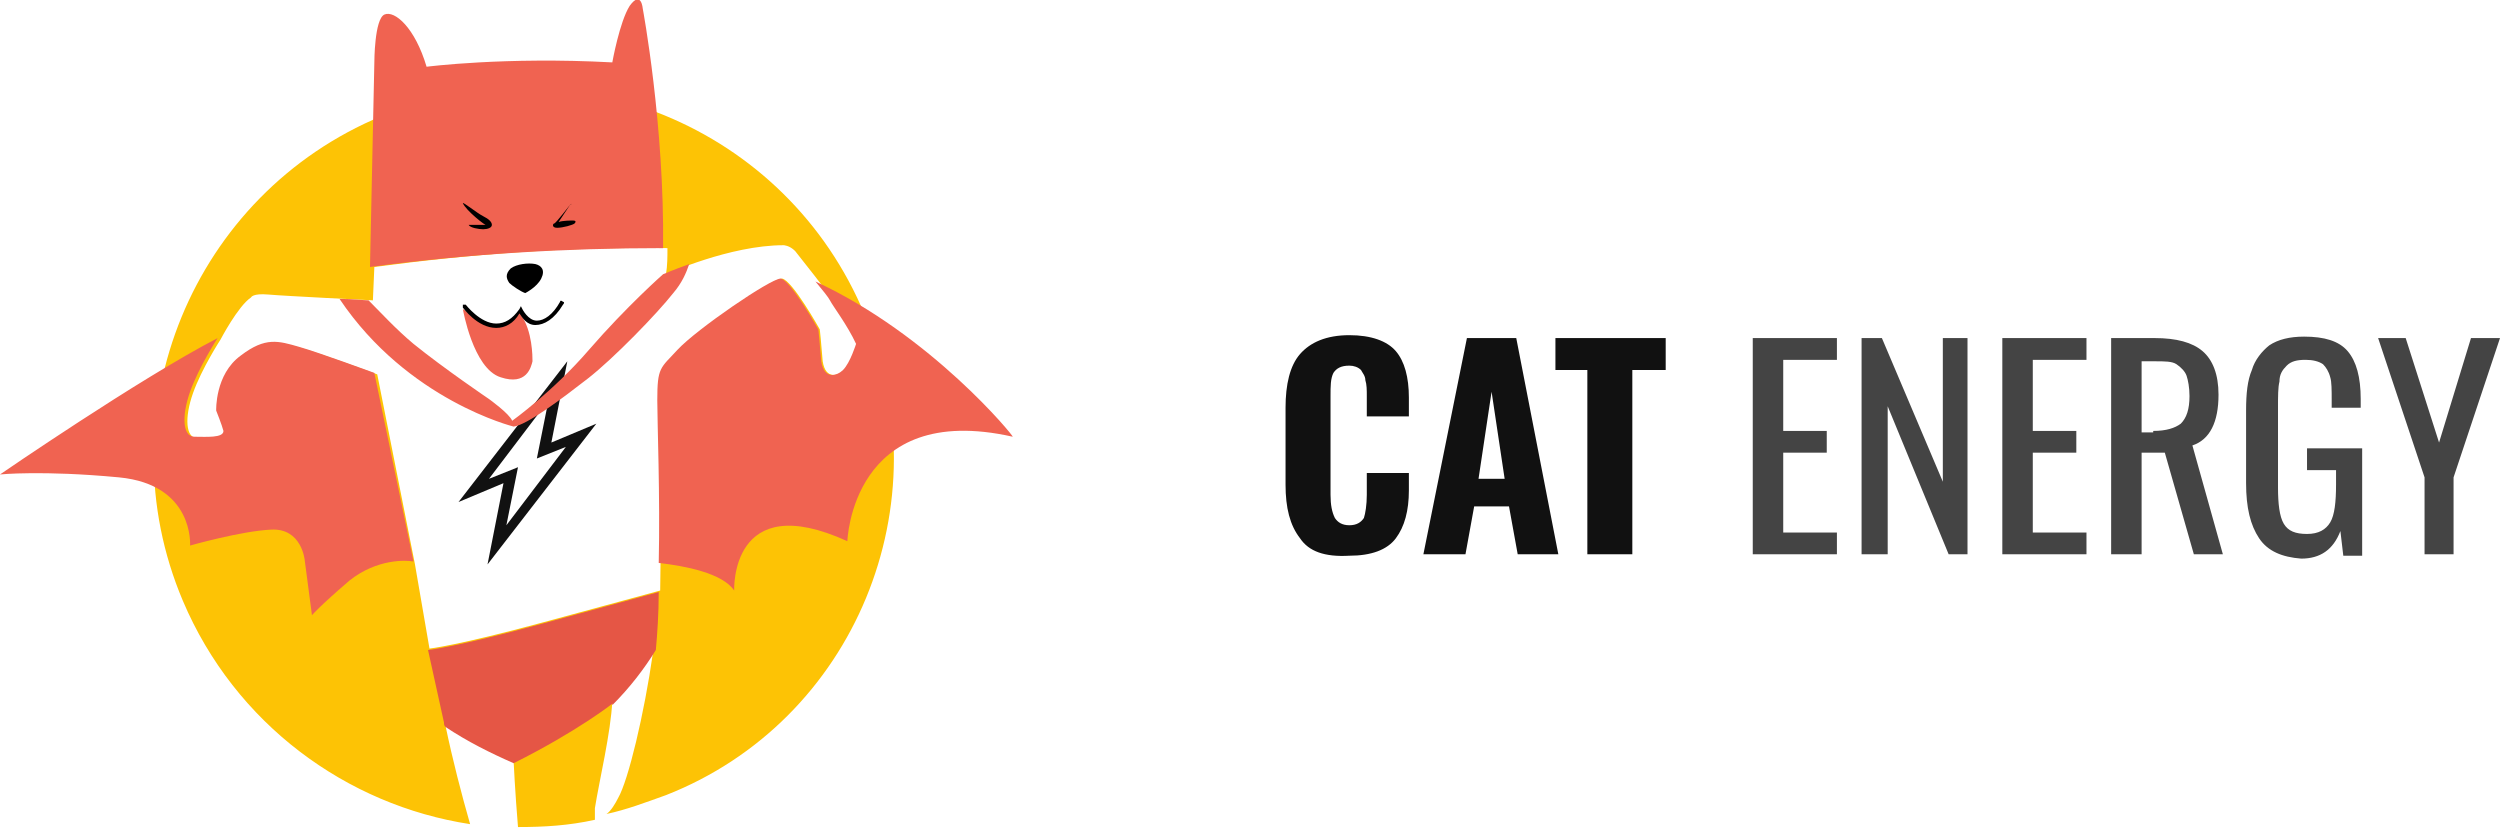
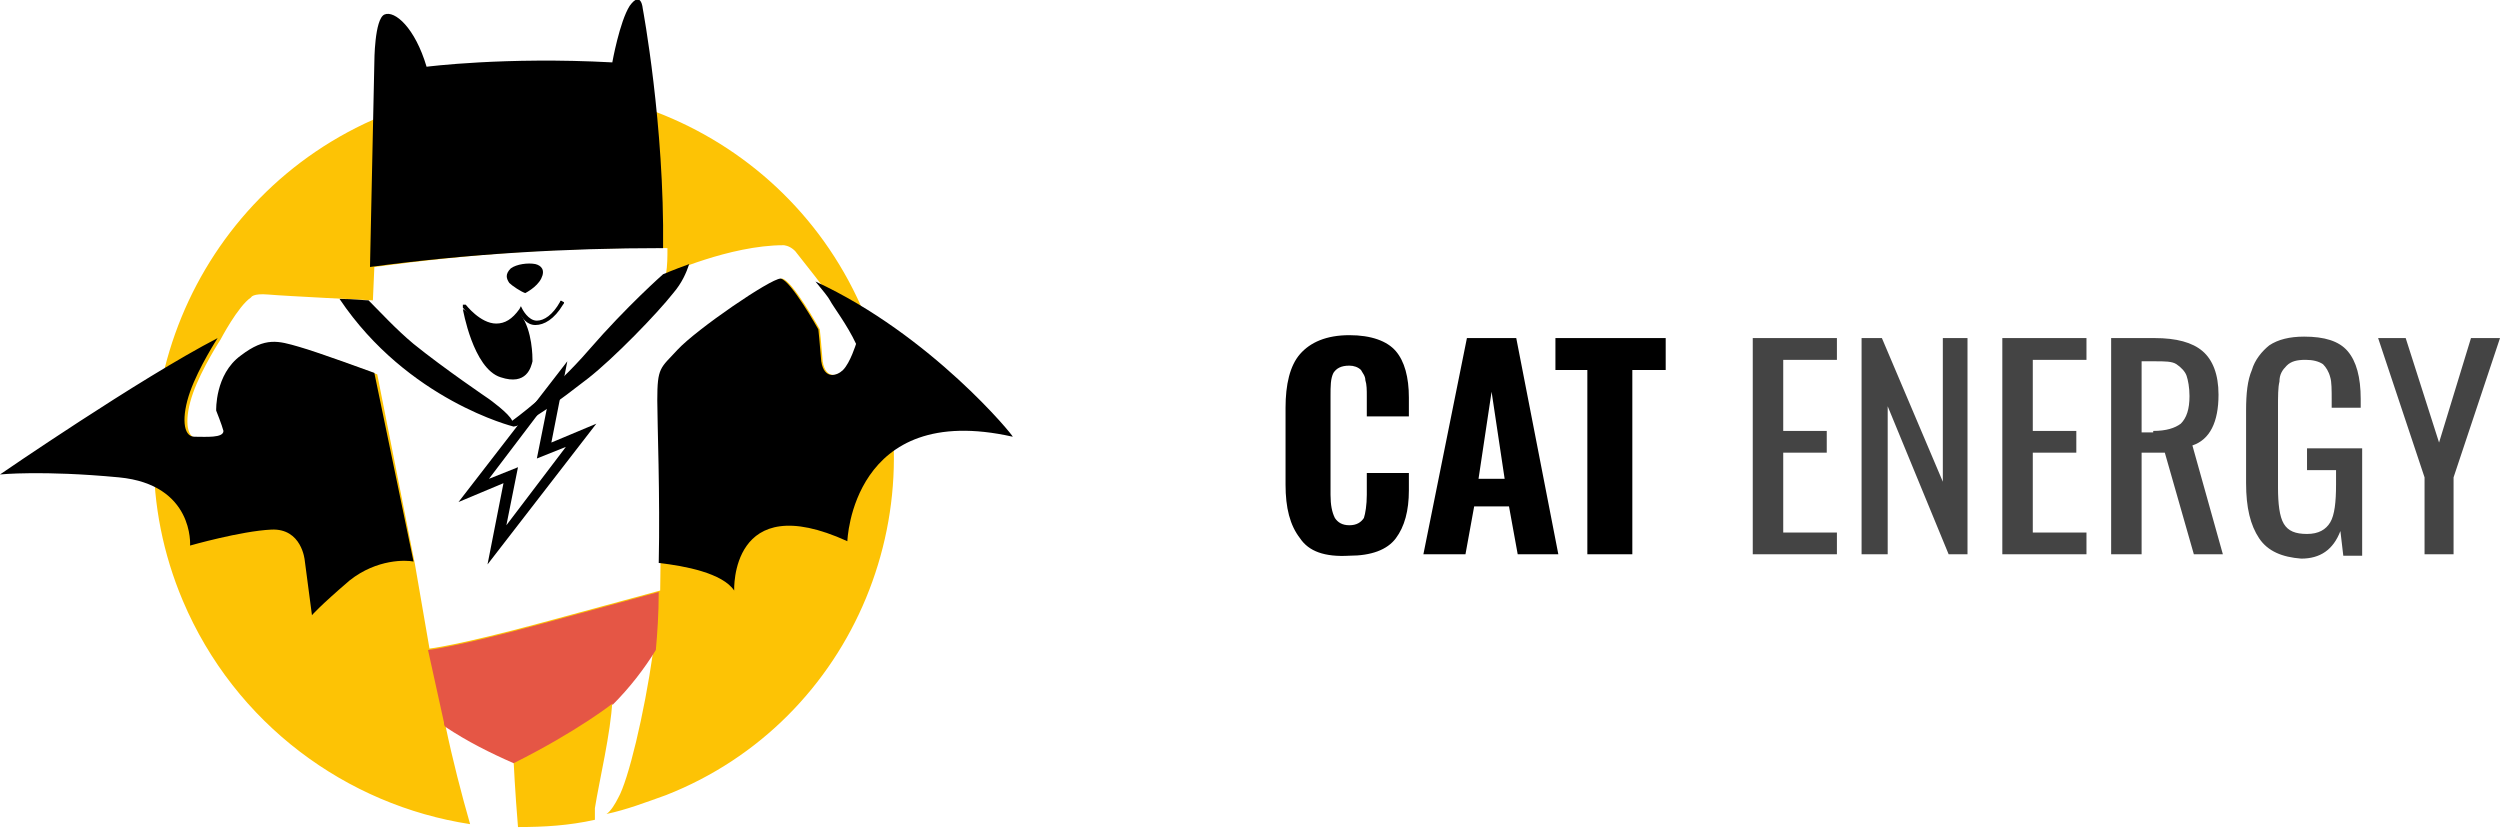
- <svg xmlns="http://www.w3.org/2000/svg" version="1.1" id="Layer_2" x="0" y="0" viewBox="0 0 172.3 57.1" xml:space="preserve">
-   <style>.st1{fill:#f06351}.st3{fill:#111}.st4{fill:#444}</style>
-   <path d="M59.6 21.7C54.2 8.7 39.3 2.6 26.3 8S7.1 28.4 12.6 41.4c3.6 8.5 11.3 14.1 19.8 15.4-.6-2.1-1.2-4.4-1.7-6.8 1.5 1 3.1 1.8 4.7 2.5 0 0 .1 2.1.3 4.5 1.8 0 3.5-.1 5.3-.5v-.8c.3-1.9 1.1-5.2 1.2-7.4 1.1-1.1 2.1-2.3 2.9-3.7 0 .1 0 .3-.1.4-.6 4.2-1.7 8.8-2.4 10-.2.4-.5.9-.8 1.1 1.4-.3 2.7-.8 4.1-1.3 13-5.1 19.2-20.1 13.7-33.1zm-1.4 3.8c-.4.4-1.3.7-1.5-.6-.1-1.3-.2-2.2-.2-2.2s-1.9-3.4-2.6-3.5c-.7 0-5.8 3.5-7.1 4.9-1.2 1.3-1.4 1.2-1.4 3.5 0 1.7.2 8.1.1 13.1 0 0-2.2.6-8.1 2.2-5.9 1.6-7.8 1.8-7.8 1.8l-1-5.8L26 25.8s-3.8-1.4-5.2-1.8c-1.4-.4-2.3-.7-4 .6-1.8 1.3-1.7 3.8-1.7 3.8s.4 1 .5 1.4c0 .5-1.2.4-2 .4s-.9-1.4-.3-3.1c.6-1.7 1.9-3.7 1.9-3.7s1.2-2.3 2.1-2.9c0 0 .1-.3 1.2-.2 1.1.1 7.2.4 7.2.4l.1-2.3c6.7-.9 13.4-1.4 20.2-1.3 0 .6 0 1.2-.1 1.8 0 0 4.4-2 8.1-2 0 0 .4 0 .8.4.3.4 2.4 3 2.6 3.4.2.4 1.2 1.7 1.8 3-.2 0-.6 1.4-1 1.8z" fill="#fdc305" />
-   <path class="st1" d="M56.2 19.4c.5.6.9 1.1 1 1.3.2.4 1.2 1.7 1.8 3 0 0-.4 1.3-.9 1.8-.4.4-1.3.7-1.5-.6-.1-1.3-.2-2.2-.2-2.2s-1.9-3.4-2.6-3.5c-.7 0-5.8 3.5-7.1 4.9-1.2 1.3-1.4 1.2-1.4 3.5 0 1.5.2 6.6.1 11.2 1.8.2 4.4.7 5.2 1.9 0 0-.3-7.1 7.8-3.4 0 0 .3-9.7 11.4-7.2.1 0-5.6-7-13.6-10.7zM45.7 17.1C45.8 8.6 44.3.6 44.3.6s-.1-1.3-.9-.2c-.7 1.1-1.2 3.9-1.2 3.9-7.4-.4-12.8.3-12.8.3-.8-2.7-2.2-3.9-2.9-3.6-.7.3-.7 3.3-.7 3.3l-.3 14.1c6.7-.9 13.5-1.3 20.2-1.3z" />
-   <path d="M45.2 44.8c.1-1.1.2-2.5.2-4 0 0-2.2.6-8.1 2.2-5.9 1.6-7.8 1.8-7.8 1.8l1.1 5c0 .1 0 .2.1.3 1.5 1 3.1 1.8 4.7 2.5 4.4-2.2 6.8-4.1 6.8-4.1v.1c1.2-1.2 2.2-2.5 3-3.8z" fill="#e55645" />
-   <path d="M31.9 14c0-.1 1 .7 1.4.9s.6.4.6.6-.3.3-.6.3-.9-.1-1-.3h1.2c0 .1-1.4-1-1.6-1.5zM39.3 14.1s-1 1.3-1.1 1.3-.2.3.2.3 1.1-.2 1.2-.3.1-.2-.1-.2-.7 0-1 .1l.8-1.2c.1 0 .1-.1 0 0zM36.2 20.2s.8-.4 1.1-1 0-.9-.4-1c-.5-.1-1.3 0-1.7.3-.4.4-.3.7-.1 1 .2.2.8.6 1.1.7z" />
-   <path class="st1" d="M35.8 21.4s-.2.4-.5.6c-.2.2-.6.4-1 .4-.6 0-1.1-.2-1.5-.4-.2-.1-.4-.3-.5-.4-.2-.2-.4-.3-.4-.3s.7 4.1 2.6 4.7c1.8.6 2.1-.7 2.2-1.1 0-.3 0-2.1-.8-3.2 0-.3 0-.1-.1-.3z" />
+ <svg xmlns="http://www.w3.org/2000/svg" id="Layer_2" x="0" y="0" version="1.1" viewBox="0 0 172.3 57.1" xml:space="preserve">
+   <defs />
+   <path fill="#fdc305" d="M59.6 21.7C54.2 8.7 39.3 2.6 26.3 8S7.1 28.4 12.6 41.4c3.6 8.5 11.3 14.1 19.8 15.4-.6-2.1-1.2-4.4-1.7-6.8 1.5 1 3.1 1.8 4.7 2.5 0 0 .1 2.1.3 4.5 1.8 0 3.5-.1 5.3-.5v-.8c.3-1.9 1.1-5.2 1.2-7.4 1.1-1.1 2.1-2.3 2.9-3.7 0 .1 0 .3-.1.4-.6 4.2-1.7 8.8-2.4 10-.2.4-.5.9-.8 1.1 1.4-.3 2.7-.8 4.1-1.3 13-5.1 19.2-20.1 13.7-33.1zm-1.4 3.8c-.4.4-1.3.7-1.5-.6-.1-1.3-.2-2.2-.2-2.2s-1.9-3.4-2.6-3.5c-.7 0-5.8 3.5-7.1 4.9-1.2 1.3-1.4 1.2-1.4 3.5 0 1.7.2 8.1.1 13.1 0 0-2.2.6-8.1 2.2-5.9 1.6-7.8 1.8-7.8 1.8l-1-5.8L26 25.8s-3.8-1.4-5.2-1.8c-1.4-.4-2.3-.7-4 .6-1.8 1.3-1.7 3.8-1.7 3.8s.4 1 .5 1.4c0 .5-1.2.4-2 .4s-.9-1.4-.3-3.1c.6-1.7 1.9-3.7 1.9-3.7s1.2-2.3 2.1-2.9c0 0 .1-.3 1.2-.2 1.1.1 7.2.4 7.2.4l.1-2.3c6.7-.9 13.4-1.4 20.2-1.3 0 .6 0 1.2-.1 1.8 0 0 4.4-2 8.1-2 0 0 .4 0 .8.4.3.4 2.4 3 2.6 3.4.2.4 1.2 1.7 1.8 3-.2 0-.6 1.4-1 1.8z" />
+   <path d="M56.2 19.4c.5.6.9 1.1 1 1.3.2.4 1.2 1.7 1.8 3 0 0-.4 1.3-.9 1.8-.4.4-1.3.7-1.5-.6-.1-1.3-.2-2.2-.2-2.2s-1.9-3.4-2.6-3.5c-.7 0-5.8 3.5-7.1 4.9-1.2 1.3-1.4 1.2-1.4 3.5 0 1.5.2 6.6.1 11.2 1.8.2 4.4.7 5.2 1.9 0 0-.3-7.1 7.8-3.4 0 0 .3-9.7 11.4-7.2.1 0-5.6-7-13.6-10.7zm-10.5-2.3C45.8 8.6 44.3.6 44.3.6s-.1-1.3-.9-.2c-.7 1.1-1.2 3.9-1.2 3.9-7.4-.4-12.8.3-12.8.3-.8-2.7-2.2-3.9-2.9-3.6-.7.3-.7 3.3-.7 3.3l-.3 14.1c6.7-.9 13.5-1.3 20.2-1.3z" class="st1" />
+   <path fill="#e55645" d="M45.2 44.8c.1-1.1.2-2.5.2-4 0 0-2.2.6-8.1 2.2-5.9 1.6-7.8 1.8-7.8 1.8l1.1 5c0 .1 0 .2.1.3 1.5 1 3.1 1.8 4.7 2.5 4.4-2.2 6.8-4.1 6.8-4.1v.1c1.2-1.2 2.2-2.5 3-3.8z" />
+   <path d="M31.9 14c0-.1 1 .7 1.4.9s.6.4.6.6-.3.3-.6.3-.9-.1-1-.3h1.2c0 .1-1.4-1-1.6-1.5zm7.4.1s-1 1.3-1.1 1.3-.2.3.2.3 1.1-.2 1.2-.3.1-.2-.1-.2-.7 0-1 .1l.8-1.2c.1 0 .1-.1 0 0zm-3.1 6.1s.8-.4 1.1-1 0-.9-.4-1c-.5-.1-1.3 0-1.7.3-.4.4-.3.7-.1 1 .2.2.8.6 1.1.7z" />
+   <path d="M35.8 21.4s-.2.4-.5.6c-.2.2-.6.4-1 .4-.6 0-1.1-.2-1.5-.4-.2-.1-.4-.3-.5-.4-.2-.2-.4-.3-.4-.3s.7 4.1 2.6 4.7c1.8.6 2.1-.7 2.2-1.1 0-.3 0-2.1-.8-3.2 0-.3 0-.1-.1-.3z" class="st1" />
  <path d="M34.2 22.6c-.1 0-.1 0 0 0-1.3 0-2.3-1.4-2.3-1.4V21h.2s1 1.3 2.1 1.3c.6 0 1.1-.3 1.6-1l.1-.2.1.2s.4.8 1 .8c.5 0 1.1-.4 1.6-1.3 0-.1.1-.1.2 0 .1 0 .1.1 0 .2-.6 1-1.3 1.4-1.9 1.4-.6 0-.9-.5-1.1-.8-.4.7-1 1-1.6 1z" />
-   <path class="st3" d="M41.1 29.2L38 30.5l1.1-5.6-7.5 9.7 3.1-1.3-1.1 5.6 7.5-9.7zM33.7 33l4.1-5.4-.8 4 2-.8-4.1 5.4.8-4-2 .8z" />
-   <path class="st1" d="M45.7 18.9s-2.5 2.2-5.1 5.2C38.1 27 35.3 29 35.3 29c-.2-.5-1.6-1.5-1.6-1.5s-3.1-2.1-5.2-3.8c-1.2-1-2.3-2.2-3.1-3-.3 0-1.1-.1-2-.1 4.7 7 12 8.8 12 8.8.9-.1 3.3-1.9 5.1-3.3s4.8-4.5 5.9-5.9c.6-.7.9-1.4 1.1-2-1.1.4-1.8.7-1.8.7zM25.8 25.7s-3.8-1.4-5.2-1.8c-1.4-.4-2.3-.7-4 .6-1.8 1.3-1.7 3.8-1.7 3.8s.4 1 .5 1.4c0 .5-1.2.4-2 .4s-.9-1.4-.3-3.1c.6-1.7 1.9-3.7 1.9-3.7-5.4 2.8-15 9.4-15 9.4s2.9-.3 8.2.2c5.2.5 4.9 4.7 4.9 4.7s3.5-1 5.6-1.1c2.1-.1 2.3 2.1 2.3 2.1l.5 3.8s.5-.6 2.6-2.4c1.9-1.5 3.9-1.4 4.4-1.3l-2.7-13z" />
-   <path class="st3" d="M89.6 37.1c-.7-.9-1-2.1-1-3.7v-5.3c0-1.6.3-2.9 1-3.7.7-.8 1.8-1.3 3.4-1.3 1.5 0 2.6.4 3.2 1.1.6.7.9 1.8.9 3.2v1.3h-2.9v-1.4c0-.4 0-.8-.1-1.1 0-.3-.2-.5-.3-.7-.2-.2-.5-.3-.8-.3-.6 0-.9.2-1.1.5-.2.4-.2.9-.2 1.6v6.8c0 .7.1 1.2.3 1.6.2.3.5.5 1 .5s.8-.2 1-.5c.1-.3.2-.9.2-1.6v-1.5h2.9v1.2c0 1.4-.3 2.5-.9 3.3-.6.8-1.7 1.2-3.2 1.2-1.7.1-2.8-.3-3.4-1.2zM101.1 23.3h3.4l2.9 14.9h-2.8l-.6-3.3h-2.4l-.6 3.3h-2.9l3-14.9zm2.6 9.7l-.9-6-.9 6h1.8zM109.5 25.5h-2.3v-2.2h7.6v2.2h-2.3v12.7h-3.1V25.5z" />
-   <path class="st4" d="M120.8 23.3h5.8v1.5h-3.7v4.9h3v1.5h-3v5.5h3.7v1.5h-5.8V23.3zM128.3 23.3h1.4l4.2 9.9v-9.9h1.7v14.9h-1.3L130.1 28v10.2h-1.8V23.3zM138 23.3h5.8v1.5h-3.7v4.9h3v1.5h-3v5.5h3.7v1.5H138V23.3zM145.5 23.3h3c1.5 0 2.6.3 3.3.9.7.6 1.1 1.6 1.1 3 0 1.9-.6 3.1-1.8 3.5l2.1 7.5h-2l-2-7h-1.6v7h-2.1V23.3zm2.9 6.4c.9 0 1.5-.2 1.9-.5.4-.4.6-1 .6-1.9 0-.6-.1-1.1-.2-1.4-.1-.3-.4-.6-.7-.8-.3-.2-.8-.2-1.5-.2h-.9v4.9h.8zM155.7 37.1c-.6-.9-.9-2.1-.9-3.8v-5c0-1.2.1-2.1.4-2.8.2-.7.7-1.3 1.2-1.7.6-.4 1.4-.6 2.4-.6 1.4 0 2.4.3 3 1 .6.7.9 1.8.9 3.3v.6h-2v-.5c0-.7 0-1.3-.1-1.6-.1-.4-.3-.7-.5-.9-.3-.2-.7-.3-1.2-.3-.6 0-1 .1-1.3.4-.3.3-.5.6-.5 1.1-.1.4-.1 1-.1 1.8v5.5c0 1.1.1 2 .4 2.5.3.5.8.7 1.6.7s1.3-.3 1.6-.8c.3-.5.4-1.4.4-2.6v-1h-2v-1.5h3.8v7.4h-1.3l-.2-1.7c-.5 1.3-1.4 1.9-2.7 1.9-1.3-.1-2.3-.5-2.9-1.4zM167.1 32.9l-3.2-9.6h1.9l2.3 7.2 2.2-7.2h2l-3.2 9.6v5.3h-2v-5.3z" />
+   <path d="M41.1 29.2L38 30.5l1.1-5.6-7.5 9.7 3.1-1.3-1.1 5.6 7.5-9.7zM33.7 33l4.1-5.4-.8 4 2-.8-4.1 5.4.8-4-2 .8z" class="st3" />
+   <path d="M45.7 18.9s-2.5 2.2-5.1 5.2C38.1 27 35.3 29 35.3 29c-.2-.5-1.6-1.5-1.6-1.5s-3.1-2.1-5.2-3.8c-1.2-1-2.3-2.2-3.1-3-.3 0-1.1-.1-2-.1 4.7 7 12 8.8 12 8.8.9-.1 3.3-1.9 5.1-3.3s4.8-4.5 5.9-5.9c.6-.7.9-1.4 1.1-2-1.1.4-1.8.7-1.8.7zm-19.9 6.8s-3.8-1.4-5.2-1.8c-1.4-.4-2.3-.7-4 .6-1.8 1.3-1.7 3.8-1.7 3.8s.4 1 .5 1.4c0 .5-1.2.4-2 .4s-.9-1.4-.3-3.1c.6-1.7 1.9-3.7 1.9-3.7-5.4 2.8-15 9.4-15 9.4s2.9-.3 8.2.2c5.2.5 4.9 4.7 4.9 4.7s3.5-1 5.6-1.1c2.1-.1 2.3 2.1 2.3 2.1l.5 3.8s.5-.6 2.6-2.4c1.9-1.5 3.9-1.4 4.4-1.3l-2.7-13z" class="st1" />
+   <path d="M89.6 37.1c-.7-.9-1-2.1-1-3.7v-5.3c0-1.6.3-2.9 1-3.7.7-.8 1.8-1.3 3.4-1.3 1.5 0 2.6.4 3.2 1.1.6.7.9 1.8.9 3.2v1.3h-2.9v-1.4c0-.4 0-.8-.1-1.1 0-.3-.2-.5-.3-.7-.2-.2-.5-.3-.8-.3-.6 0-.9.2-1.1.5-.2.4-.2.9-.2 1.6v6.8c0 .7.1 1.2.3 1.6.2.3.5.5 1 .5s.8-.2 1-.5c.1-.3.2-.9.2-1.6v-1.5h2.9v1.2c0 1.4-.3 2.5-.9 3.3-.6.8-1.7 1.2-3.2 1.2-1.7.1-2.8-.3-3.4-1.2zm11.5-13.8h3.4l2.9 14.9h-2.8l-.6-3.3h-2.4l-.6 3.3h-2.9l3-14.9zm2.6 9.7l-.9-6-.9 6h1.8zm5.8-7.5h-2.3v-2.2h7.6v2.2h-2.3v12.7h-3.1V25.5z" class="st3" />
+   <path fill="#444" d="M120.8 23.3h5.8v1.5h-3.7v4.9h3v1.5h-3v5.5h3.7v1.5h-5.8V23.3zm7.5 0h1.4l4.2 9.9v-9.9h1.7v14.9h-1.3L130.1 28v10.2h-1.8V23.3zm9.7 0h5.8v1.5h-3.7v4.9h3v1.5h-3v5.5h3.7v1.5H138V23.3zm7.5 0h3c1.5 0 2.6.3 3.3.9.7.6 1.1 1.6 1.1 3 0 1.9-.6 3.1-1.8 3.5l2.1 7.5h-2l-2-7h-1.6v7h-2.1V23.3zm2.9 6.4c.9 0 1.5-.2 1.9-.5.4-.4.6-1 .6-1.9 0-.6-.1-1.1-.2-1.4-.1-.3-.4-.6-.7-.8-.3-.2-.8-.2-1.5-.2h-.9v4.9h.8zm7.3 7.4c-.6-.9-.9-2.1-.9-3.8v-5c0-1.2.1-2.1.4-2.8.2-.7.7-1.3 1.2-1.7.6-.4 1.4-.6 2.4-.6 1.4 0 2.4.3 3 1 .6.7.9 1.8.9 3.3v.6h-2v-.5c0-.7 0-1.3-.1-1.6-.1-.4-.3-.7-.5-.9-.3-.2-.7-.3-1.2-.3-.6 0-1 .1-1.3.4-.3.3-.5.6-.5 1.1-.1.4-.1 1-.1 1.8v5.5c0 1.1.1 2 .4 2.5.3.5.8.7 1.6.7s1.3-.3 1.6-.8c.3-.5.4-1.4.4-2.6v-1h-2v-1.5h3.8v7.4h-1.3l-.2-1.7c-.5 1.3-1.4 1.9-2.7 1.9-1.3-.1-2.3-.5-2.9-1.4zm11.4-4.2l-3.2-9.6h1.9l2.3 7.2 2.2-7.2h2l-3.2 9.6v5.3h-2v-5.3z" />
</svg>
